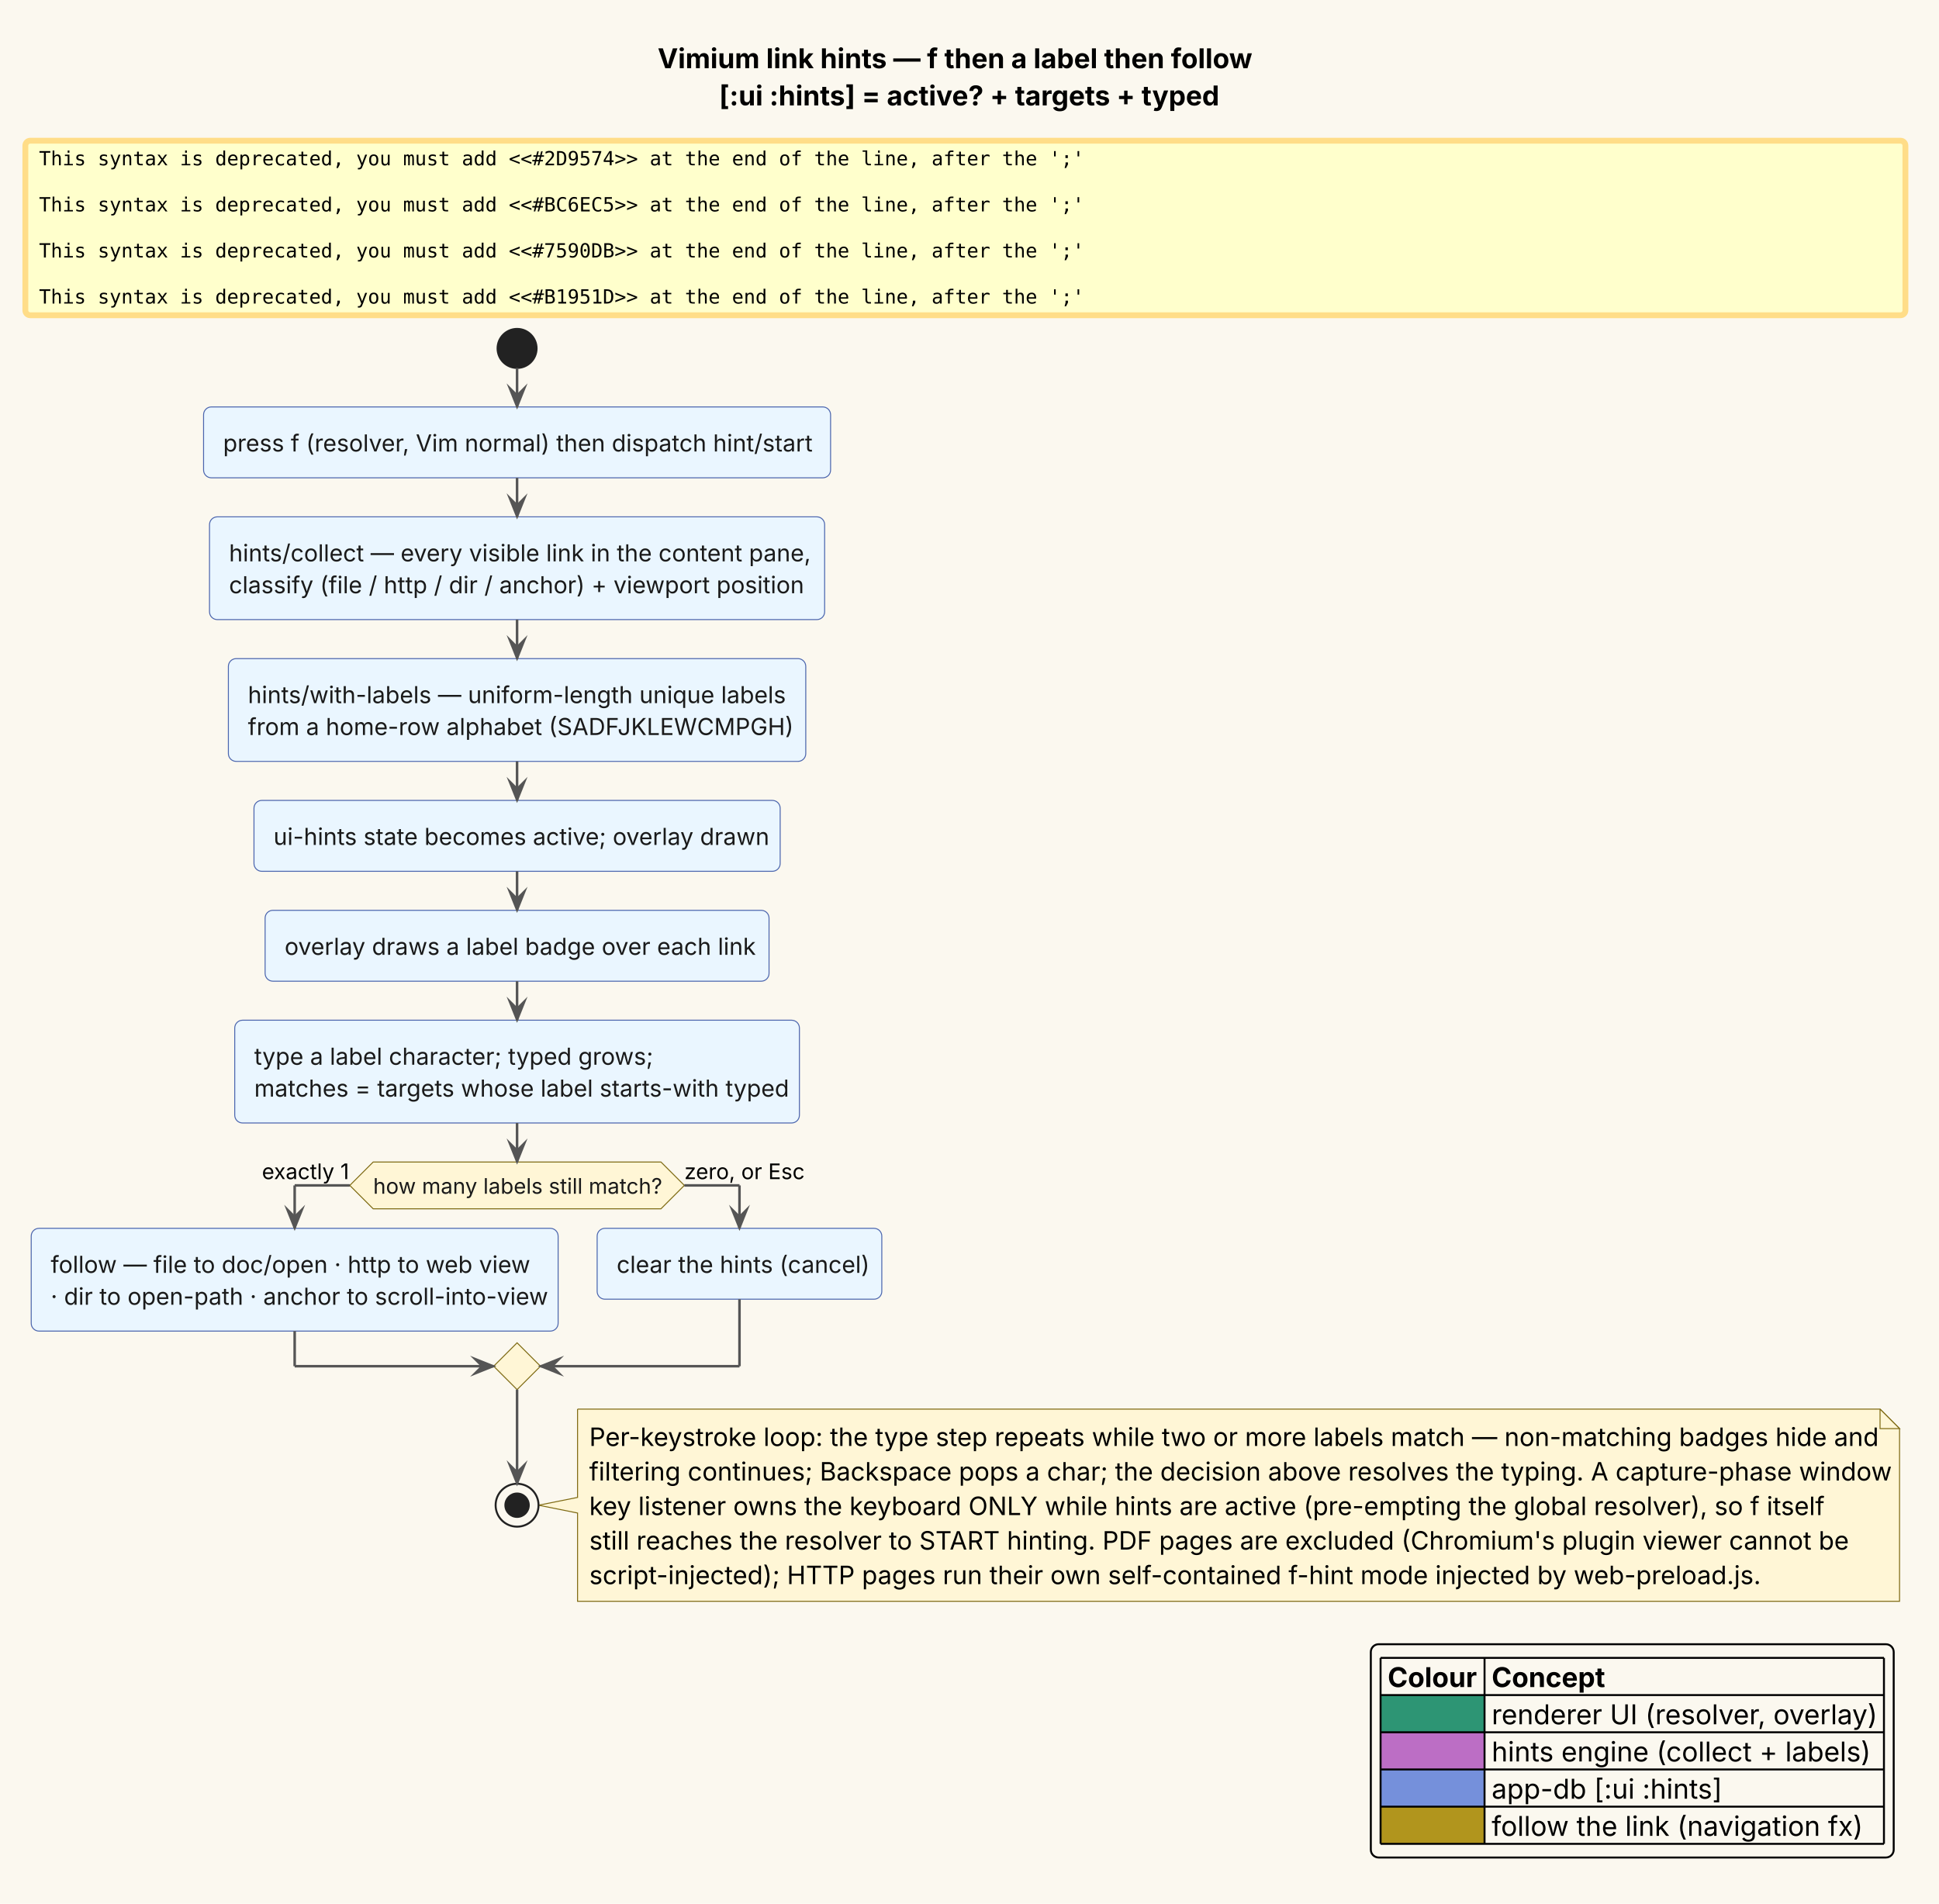
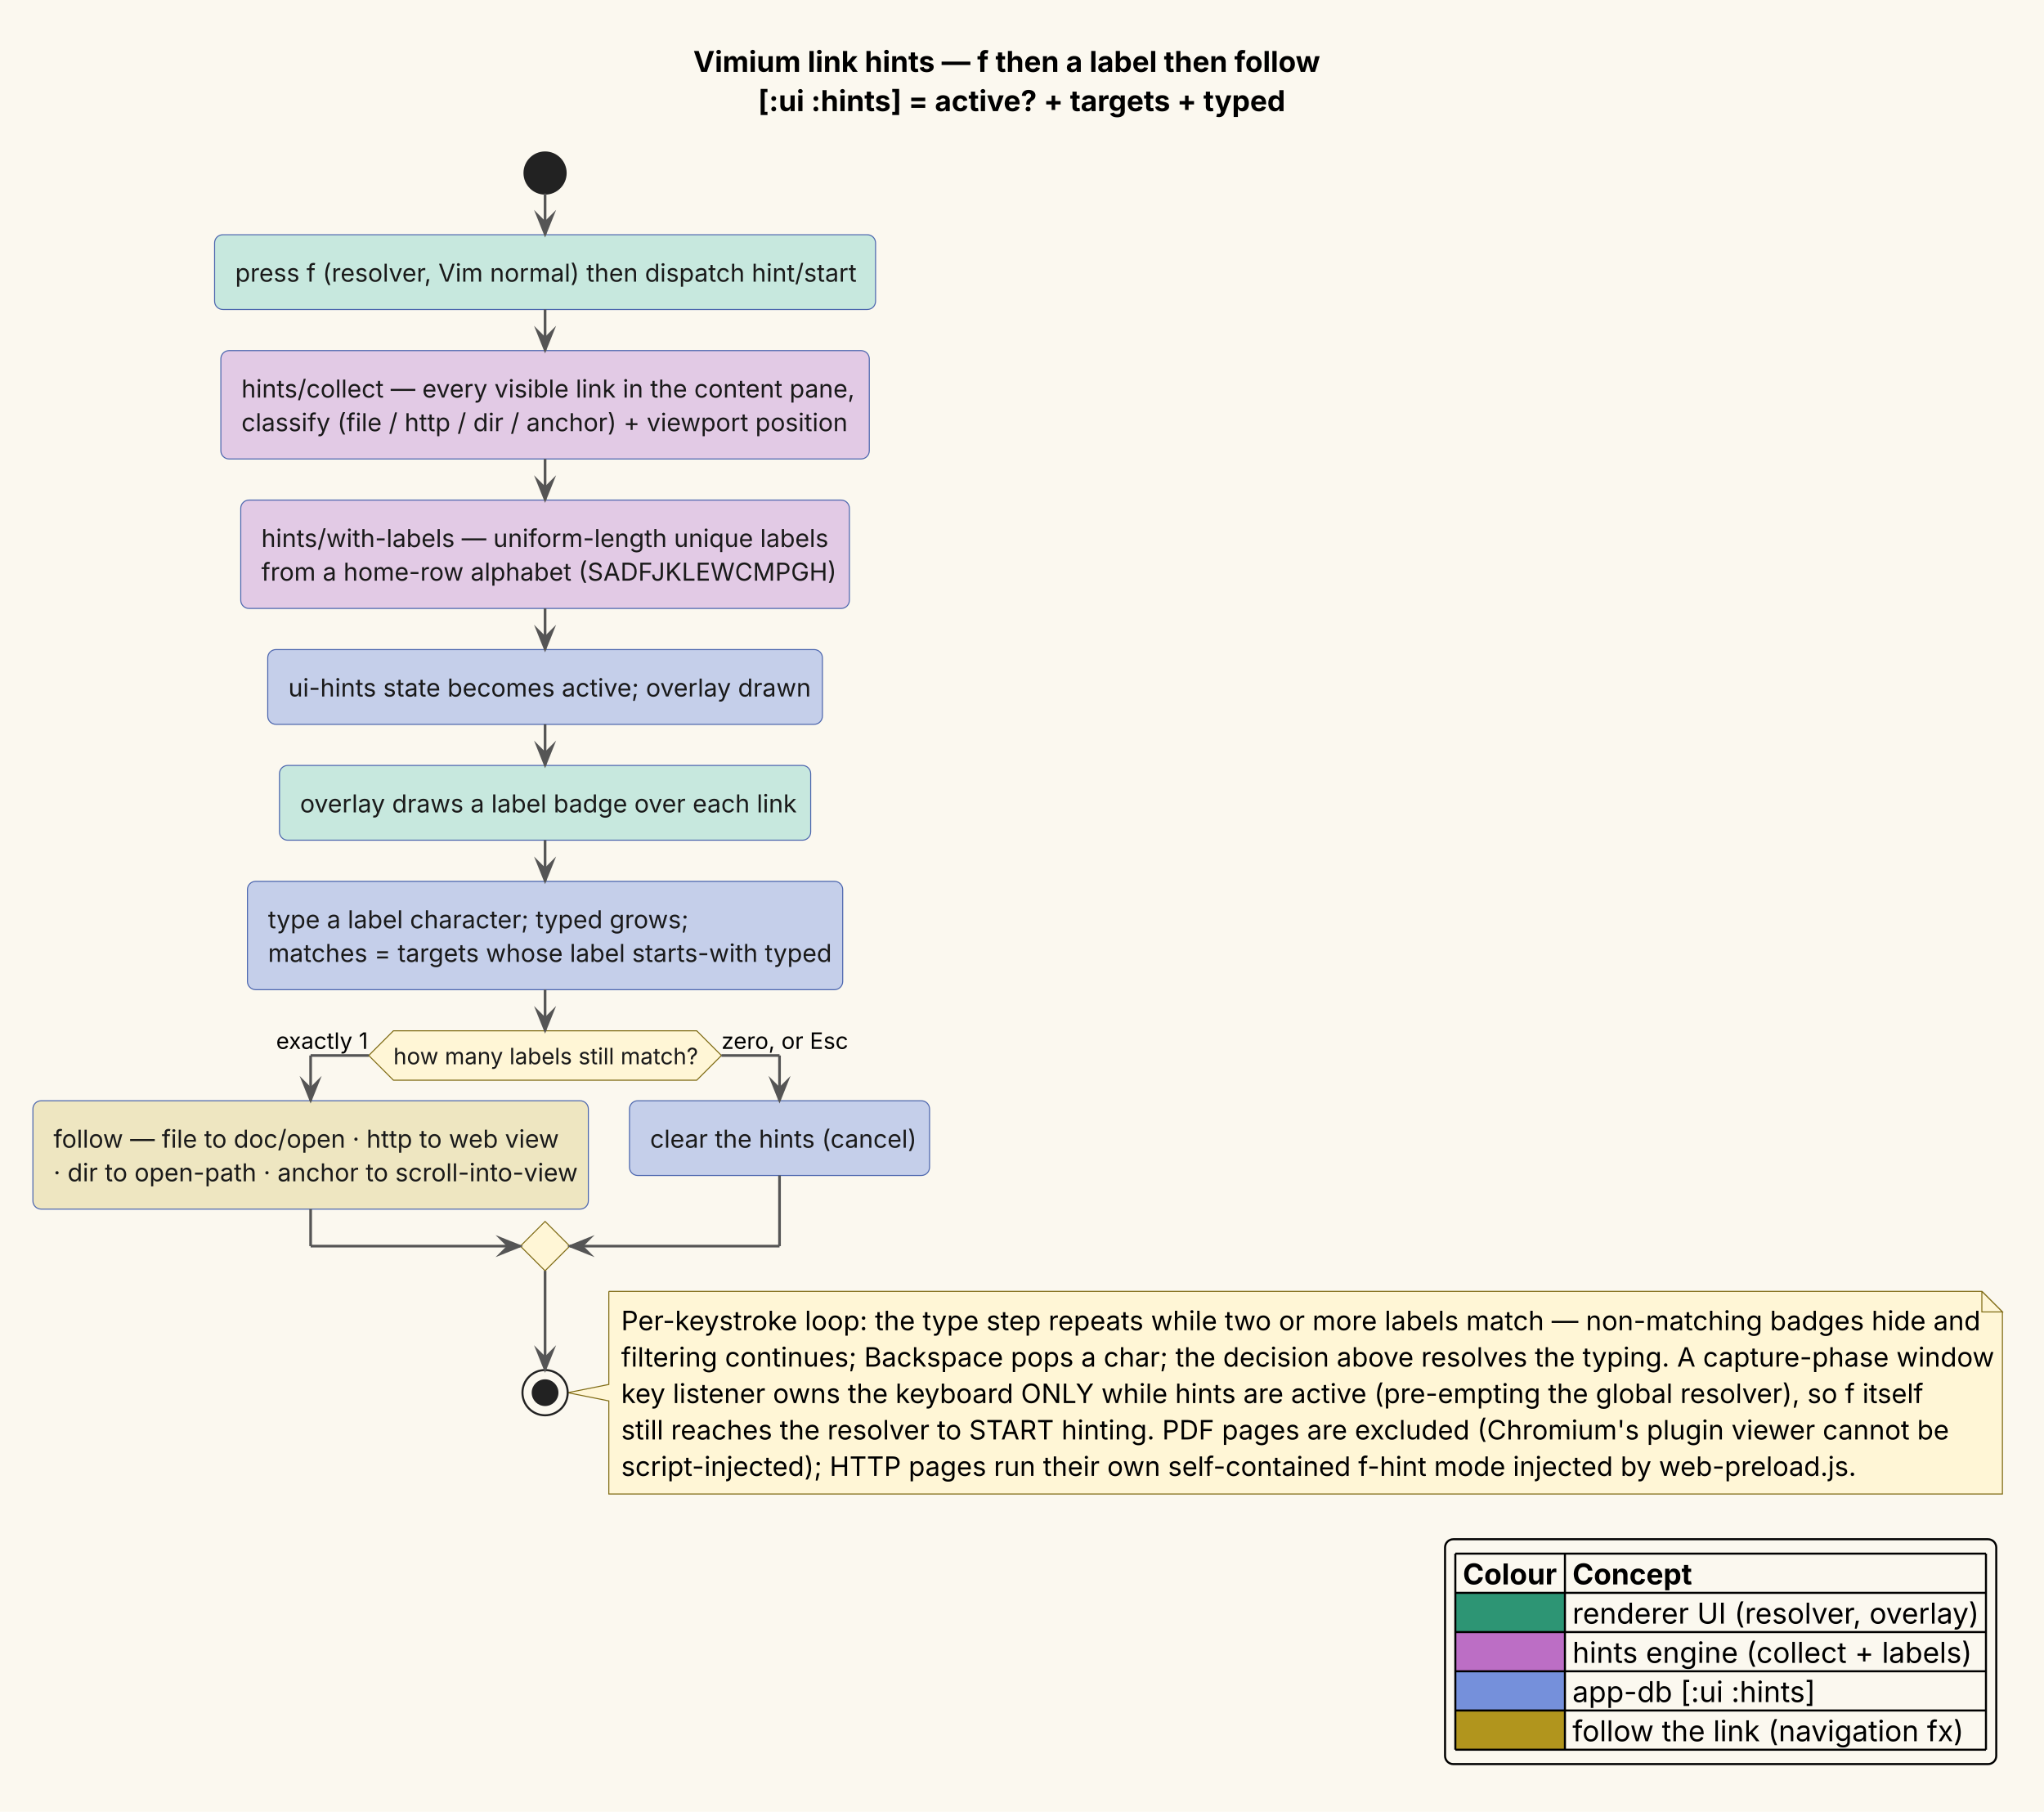
- <svg xmlns="http://www.w3.org/2000/svg" contentStyleType="text/css" data-diagram-type="ACTIVITY" height="976px" preserveAspectRatio="none" style="width:994px;height:976px;background:#FBF8EF;" version="1.1" viewBox="0 0 994 976" width="994px" zoomAndPan="magnify">
+ <svg xmlns="http://www.w3.org/2000/svg" contentStyleType="text/css" data-diagram-type="ACTIVITY" height="881px" preserveAspectRatio="none" style="width:994px;height:881px;background:#FBF8EF;" version="1.1" viewBox="0 0 994 881" width="994px" zoomAndPan="magnify">
  <defs />
  <g>
-     <rect fill="#FBF8EF" height="976" style="stroke:none;stroke-width:1;" width="994" x="0" y="0" />
+     <rect fill="#FBF8EF" height="881" style="stroke:none;stroke-width:1;" width="994" x="0" y="0" />
    <g class="title" data-source-line="6">
      <text fill="#000000" font-family="'Inter, Helvetica, sans-serif'" font-size="14" font-weight="700" lengthAdjust="spacing" textLength="318.513" x="337.133" y="34.966">Vimium link hints — f then a label then follow</text>
      <text fill="#000000" font-family="'Inter, Helvetica, sans-serif'" font-size="14" font-weight="700" lengthAdjust="spacing" textLength="255.471" x="368.654" y="54.034">[:ui :hints] = active? + targets + typed</text>
    </g>
-     <rect fill="#FFFFCC" height="89.48" rx="2.5" ry="2.5" style="stroke:#FFDD88;stroke-width:3;" width="963.779" x="13" y="72.136" />
-     <text fill="#000000" font-family="monospace" font-size="10" lengthAdjust="spacing" textLength="534" x="20" y="84.756">This syntax is deprecated, you must add &lt;&lt;#2D9574&gt;&gt; at the end of the line, after the ';'</text>
-     <text fill="#000000" font-family="monospace" font-size="10" lengthAdjust="spacing" textLength="534" x="20" y="108.376">This syntax is deprecated, you must add &lt;&lt;#BC6EC5&gt;&gt; at the end of the line, after the ';'</text>
-     <text fill="#000000" font-family="monospace" font-size="10" lengthAdjust="spacing" textLength="534" x="20" y="131.996">This syntax is deprecated, you must add &lt;&lt;#7590DB&gt;&gt; at the end of the line, after the ';'</text>
-     <text fill="#000000" font-family="monospace" font-size="10" lengthAdjust="spacing" textLength="534" x="20" y="155.616">This syntax is deprecated, you must add &lt;&lt;#B1951D&gt;&gt; at the end of the line, after the ';'</text>
-     <ellipse cx="265.071" cy="178.616" fill="#222222" rx="10" ry="10" style="stroke:#222222;stroke-width:1;" />
-     <rect fill="#EAF6FF" height="36.344" rx="4" ry="4" style="stroke:#4C66AE;stroke-width:0.5;" width="321.43" x="104.356" y="208.616" />
-     <text fill="#1A1A1A" font-family="'Inter, Helvetica, sans-serif'" font-size="12" lengthAdjust="spacing" textLength="301.43" x="114.356" y="231.444">press f (resolver, Vim normal) then dispatch hint/start</text>
-     <rect fill="#EAF6FF" height="52.688" rx="4" ry="4" style="stroke:#4C66AE;stroke-width:0.5;" width="315.334" x="107.403" y="264.96" />
-     <text fill="#1A1A1A" font-family="'Inter, Helvetica, sans-serif'" font-size="12" lengthAdjust="spacing" textLength="295.334" x="117.403" y="287.788">hints/collect — every visible link in the content pane,</text>
-     <text fill="#1A1A1A" font-family="'Inter, Helvetica, sans-serif'" font-size="12" lengthAdjust="spacing" textLength="289.514" x="117.403" y="304.132">classify (file / http / dir / anchor) + viewport position</text>
-     <rect fill="#EAF6FF" height="52.688" rx="4" ry="4" style="stroke:#4C66AE;stroke-width:0.5;" width="295.99" x="117.076" y="337.648" />
-     <text fill="#1A1A1A" font-family="'Inter, Helvetica, sans-serif'" font-size="12" lengthAdjust="spacing" textLength="275.99" x="127.076" y="360.476">hints/with-labels — uniform-length unique labels</text>
-     <text fill="#1A1A1A" font-family="'Inter, Helvetica, sans-serif'" font-size="12" lengthAdjust="spacing" textLength="269.414" x="127.076" y="376.82">from a home-row alphabet (SADFJKLEWCMPGH)</text>
-     <rect fill="#EAF6FF" height="36.344" rx="4" ry="4" style="stroke:#4C66AE;stroke-width:0.5;" width="269.746" x="130.198" y="410.336" />
-     <text fill="#1A1A1A" font-family="'Inter, Helvetica, sans-serif'" font-size="12" lengthAdjust="spacing" textLength="249.746" x="140.198" y="433.164">ui-hints state becomes active; overlay drawn</text>
-     <rect fill="#EAF6FF" height="36.344" rx="4" ry="4" style="stroke:#4C66AE;stroke-width:0.5;" width="258.334" x="135.904" y="466.68" />
-     <text fill="#1A1A1A" font-family="'Inter, Helvetica, sans-serif'" font-size="12" lengthAdjust="spacing" textLength="238.334" x="145.904" y="489.509">overlay draws a label badge over each link</text>
-     <rect fill="#EAF6FF" height="52.688" rx="4" ry="4" style="stroke:#4C66AE;stroke-width:0.5;" width="289.474" x="120.334" y="523.025" />
-     <text fill="#1A1A1A" font-family="'Inter, Helvetica, sans-serif'" font-size="12" lengthAdjust="spacing" textLength="200.605" x="130.334" y="545.853">type a label character; typed grows;</text>
-     <text fill="#1A1A1A" font-family="'Inter, Helvetica, sans-serif'" font-size="12" lengthAdjust="spacing" textLength="269.474" x="130.334" y="562.197">matches = targets whose label starts-with typed</text>
-     <polygon fill="#FFF6D6" points="191.311,595.713,338.831,595.713,350.831,607.713,338.831,619.713,191.311,619.713,179.311,607.713,191.311,595.713" style="stroke:#7F6B14;stroke-width:0.5;stroke-linejoin:miter;stroke-miterlimit:10;" />
-     <text fill="#1A1A1A" font-family="'Inter, Helvetica, sans-serif'" font-size="11" lengthAdjust="spacing" textLength="147.52" x="191.311" y="611.981">how many labels still match?</text>
-     <text fill="#000000" font-family="'Inter, Helvetica, sans-serif'" font-size="11" lengthAdjust="spacing" textLength="45.045" x="134.266" y="604.49">exactly 1</text>
-     <text fill="#000000" font-family="'Inter, Helvetica, sans-serif'" font-size="11" lengthAdjust="spacing" textLength="59.103" x="350.831" y="604.49">zero, or Esc</text>
-     <rect fill="#EAF6FF" height="52.688" rx="4" ry="4" style="stroke:#4C66AE;stroke-width:0.5;" width="270.118" x="16" y="629.713" />
-     <text fill="#1A1A1A" font-family="'Inter, Helvetica, sans-serif'" font-size="12" lengthAdjust="spacing" textLength="243.962" x="26" y="652.541">follow — file to doc/open · http to web view</text>
-     <text fill="#1A1A1A" font-family="'Inter, Helvetica, sans-serif'" font-size="12" lengthAdjust="spacing" textLength="250.118" x="26" y="668.885">· dir to open-path · anchor to scroll-into-view</text>
-     <rect fill="#EAF6FF" height="36.344" rx="4" ry="4" style="stroke:#4C66AE;stroke-width:0.5;" width="145.929" x="306.118" y="629.713" />
-     <text fill="#1A1A1A" font-family="'Inter, Helvetica, sans-serif'" font-size="12" lengthAdjust="spacing" textLength="125.929" x="316.118" y="652.541">clear the hints (cancel)</text>
-     <polygon fill="#FFF6D6" points="265.071,688.401,277.071,700.401,265.071,712.401,253.071,700.401,265.071,688.401" style="stroke:#7F6B14;stroke-width:0.5;stroke-linejoin:miter;stroke-miterlimit:10;" />
-     <path d="M296.071,722.401 L296.071,767.666 L276.071,771.666 L296.071,775.666 L296.071,820.931 A0,0 0 0 0 296.071,820.931 L973.779,820.931 A0,0 0 0 0 973.779,820.931 L973.779,732.401 L963.779,722.401 L296.071,722.401 A0,0 0 0 0 296.071,722.401" fill="#FFF6D6" style="stroke:#7F6B14;stroke-width:0.5;" />
-     <path d="M963.779,722.401 L963.779,732.401 L973.779,732.401 L963.779,722.401" fill="#FFF6D6" style="stroke:#7F6B14;stroke-width:0.5;" />
-     <text fill="#000000" font-family="'Inter, Helvetica, sans-serif'" font-size="13" lengthAdjust="spacing" textLength="656.708" x="302.071" y="741.298">Per-keystroke loop: the type step repeats while two or more labels match — non-matching badges hide and</text>
-     <text fill="#000000" font-family="'Inter, Helvetica, sans-serif'" font-size="13" lengthAdjust="spacing" textLength="654.498" x="302.071" y="759.004">filtering continues; Backspace pops a char; the decision above resolves the typing. A capture-phase window</text>
-     <text fill="#000000" font-family="'Inter, Helvetica, sans-serif'" font-size="13" lengthAdjust="spacing" textLength="625.937" x="302.071" y="776.71">key listener owns the keyboard ONLY while hints are active (pre-empting the global resolver), so f itself</text>
-     <text fill="#000000" font-family="'Inter, Helvetica, sans-serif'" font-size="13" lengthAdjust="spacing" textLength="637.338" x="302.071" y="794.416">still reaches the resolver to START hinting. PDF pages are excluded (Chromium's plugin viewer cannot be</text>
-     <text fill="#000000" font-family="'Inter, Helvetica, sans-serif'" font-size="13" lengthAdjust="spacing" textLength="587.068" x="302.071" y="812.122">script-injected); HTTP pages run their own self-contained f-hint mode injected by web-preload.js.</text>
-     <ellipse cx="265.071" cy="771.666" fill="none" rx="11" ry="11" style="stroke:#222222;stroke-width:1;" />
-     <ellipse cx="265.071" cy="771.666" fill="#222222" rx="6" ry="6" style="stroke:#222222;stroke-width:1;" />
-     <line style="stroke:#555555;stroke-width:1.3;" x1="265.071" x2="265.071" y1="188.616" y2="208.616" />
-     <polygon fill="#555555" points="261.071,198.616,265.071,208.616,269.071,198.616,265.071,202.616" style="stroke:#555555;stroke-width:1;stroke-linejoin:miter;stroke-miterlimit:10;" />
-     <line style="stroke:#555555;stroke-width:1.3;" x1="265.071" x2="265.071" y1="244.96" y2="264.96" />
-     <polygon fill="#555555" points="261.071,254.96,265.071,264.96,269.071,254.96,265.071,258.96" style="stroke:#555555;stroke-width:1;stroke-linejoin:miter;stroke-miterlimit:10;" />
-     <line style="stroke:#555555;stroke-width:1.3;" x1="265.071" x2="265.071" y1="317.648" y2="337.648" />
-     <polygon fill="#555555" points="261.071,327.648,265.071,337.648,269.071,327.648,265.071,331.648" style="stroke:#555555;stroke-width:1;stroke-linejoin:miter;stroke-miterlimit:10;" />
-     <line style="stroke:#555555;stroke-width:1.3;" x1="265.071" x2="265.071" y1="390.336" y2="410.336" />
-     <polygon fill="#555555" points="261.071,400.336,265.071,410.336,269.071,400.336,265.071,404.336" style="stroke:#555555;stroke-width:1;stroke-linejoin:miter;stroke-miterlimit:10;" />
-     <line style="stroke:#555555;stroke-width:1.3;" x1="265.071" x2="265.071" y1="446.68" y2="466.68" />
-     <polygon fill="#555555" points="261.071,456.68,265.071,466.68,269.071,456.68,265.071,460.68" style="stroke:#555555;stroke-width:1;stroke-linejoin:miter;stroke-miterlimit:10;" />
-     <line style="stroke:#555555;stroke-width:1.3;" x1="265.071" x2="265.071" y1="503.025" y2="523.025" />
-     <polygon fill="#555555" points="261.071,513.025,265.071,523.025,269.071,513.025,265.071,517.025" style="stroke:#555555;stroke-width:1;stroke-linejoin:miter;stroke-miterlimit:10;" />
-     <line style="stroke:#555555;stroke-width:1.3;" x1="179.311" x2="151.059" y1="607.713" y2="607.713" />
-     <line style="stroke:#555555;stroke-width:1.3;" x1="151.059" x2="151.059" y1="607.713" y2="629.713" />
-     <polygon fill="#555555" points="147.059,619.713,151.059,629.713,155.059,619.713,151.059,623.713" style="stroke:#555555;stroke-width:1;stroke-linejoin:miter;stroke-miterlimit:10;" />
-     <line style="stroke:#555555;stroke-width:1.3;" x1="350.831" x2="379.082" y1="607.713" y2="607.713" />
-     <line style="stroke:#555555;stroke-width:1.3;" x1="379.082" x2="379.082" y1="607.713" y2="629.713" />
-     <polygon fill="#555555" points="375.082,619.713,379.082,629.713,383.082,619.713,379.082,623.713" style="stroke:#555555;stroke-width:1;stroke-linejoin:miter;stroke-miterlimit:10;" />
-     <line style="stroke:#555555;stroke-width:1.3;" x1="151.059" x2="151.059" y1="682.401" y2="700.401" />
-     <line style="stroke:#555555;stroke-width:1.3;" x1="151.059" x2="253.071" y1="700.401" y2="700.401" />
-     <polygon fill="#555555" points="243.071,696.401,253.071,700.401,243.071,704.401,247.071,700.401" style="stroke:#555555;stroke-width:1;stroke-linejoin:miter;stroke-miterlimit:10;" />
-     <line style="stroke:#555555;stroke-width:1.3;" x1="379.082" x2="379.082" y1="666.057" y2="700.401" />
-     <line style="stroke:#555555;stroke-width:1.3;" x1="379.082" x2="277.071" y1="700.401" y2="700.401" />
-     <polygon fill="#555555" points="287.071,696.401,277.071,700.401,287.071,704.401,283.071,700.401" style="stroke:#555555;stroke-width:1;stroke-linejoin:miter;stroke-miterlimit:10;" />
-     <line style="stroke:#555555;stroke-width:1.3;" x1="265.071" x2="265.071" y1="575.713" y2="595.713" />
-     <polygon fill="#555555" points="261.071,585.713,265.071,595.713,269.071,585.713,265.071,589.713" style="stroke:#555555;stroke-width:1;stroke-linejoin:miter;stroke-miterlimit:10;" />
-     <line style="stroke:#555555;stroke-width:1.3;" x1="265.071" x2="265.071" y1="712.401" y2="760.666" />
-     <polygon fill="#555555" points="261.071,750.666,265.071,760.666,269.071,750.666,265.071,754.666" style="stroke:#555555;stroke-width:1;stroke-linejoin:miter;stroke-miterlimit:10;" />
+     <ellipse cx="265.071" cy="84.136" fill="#222222" rx="10" ry="10" style="stroke:#222222;stroke-width:1;" />
+     <rect fill="#C7E8DE" height="36.344" rx="4" ry="4" style="stroke:#4C66AE;stroke-width:0.5;" width="321.43" x="104.356" y="114.136" />
+     <text fill="#1A1A1A" font-family="'Inter, Helvetica, sans-serif'" font-size="12" lengthAdjust="spacing" textLength="301.43" x="114.356" y="136.964">press f (resolver, Vim normal) then dispatch hint/start</text>
+     <rect fill="#E2CAE5" height="52.688" rx="4" ry="4" style="stroke:#4C66AE;stroke-width:0.5;" width="315.334" x="107.403" y="170.48" />
+     <text fill="#1A1A1A" font-family="'Inter, Helvetica, sans-serif'" font-size="12" lengthAdjust="spacing" textLength="295.334" x="117.403" y="193.308">hints/collect — every visible link in the content pane,</text>
+     <text fill="#1A1A1A" font-family="'Inter, Helvetica, sans-serif'" font-size="12" lengthAdjust="spacing" textLength="289.514" x="117.403" y="209.652">classify (file / http / dir / anchor) + viewport position</text>
+     <rect fill="#E2CAE5" height="52.688" rx="4" ry="4" style="stroke:#4C66AE;stroke-width:0.5;" width="295.99" x="117.076" y="243.168" />
+     <text fill="#1A1A1A" font-family="'Inter, Helvetica, sans-serif'" font-size="12" lengthAdjust="spacing" textLength="275.99" x="127.076" y="265.996">hints/with-labels — uniform-length unique labels</text>
+     <text fill="#1A1A1A" font-family="'Inter, Helvetica, sans-serif'" font-size="12" lengthAdjust="spacing" textLength="269.414" x="127.076" y="282.34">from a home-row alphabet (SADFJKLEWCMPGH)</text>
+     <rect fill="#C5CFEA" height="36.344" rx="4" ry="4" style="stroke:#4C66AE;stroke-width:0.5;" width="269.746" x="130.198" y="315.856" />
+     <text fill="#1A1A1A" font-family="'Inter, Helvetica, sans-serif'" font-size="12" lengthAdjust="spacing" textLength="249.746" x="140.198" y="338.685">ui-hints state becomes active; overlay drawn</text>
+     <rect fill="#C7E8DE" height="36.344" rx="4" ry="4" style="stroke:#4C66AE;stroke-width:0.5;" width="258.334" x="135.904" y="372.2" />
+     <text fill="#1A1A1A" font-family="'Inter, Helvetica, sans-serif'" font-size="12" lengthAdjust="spacing" textLength="238.334" x="145.904" y="395.029">overlay draws a label badge over each link</text>
+     <rect fill="#C5CFEA" height="52.688" rx="4" ry="4" style="stroke:#4C66AE;stroke-width:0.5;" width="289.474" x="120.334" y="428.545" />
+     <text fill="#1A1A1A" font-family="'Inter, Helvetica, sans-serif'" font-size="12" lengthAdjust="spacing" textLength="200.605" x="130.334" y="451.373">type a label character; typed grows;</text>
+     <text fill="#1A1A1A" font-family="'Inter, Helvetica, sans-serif'" font-size="12" lengthAdjust="spacing" textLength="269.474" x="130.334" y="467.717">matches = targets whose label starts-with typed</text>
+     <polygon fill="#FFF6D6" points="191.311,501.233,338.831,501.233,350.831,513.233,338.831,525.233,191.311,525.233,179.311,513.233,191.311,501.233" style="stroke:#7F6B14;stroke-width:0.5;stroke-linejoin:miter;stroke-miterlimit:10;" />
+     <text fill="#1A1A1A" font-family="'Inter, Helvetica, sans-serif'" font-size="11" lengthAdjust="spacing" textLength="147.52" x="191.311" y="517.501">how many labels still match?</text>
+     <text fill="#000000" font-family="'Inter, Helvetica, sans-serif'" font-size="11" lengthAdjust="spacing" textLength="45.045" x="134.266" y="510.01">exactly 1</text>
+     <text fill="#000000" font-family="'Inter, Helvetica, sans-serif'" font-size="11" lengthAdjust="spacing" textLength="59.103" x="350.831" y="510.01">zero, or Esc</text>
+     <rect fill="#EEE6C1" height="52.688" rx="4" ry="4" style="stroke:#4C66AE;stroke-width:0.5;" width="270.118" x="16" y="535.233" />
+     <text fill="#1A1A1A" font-family="'Inter, Helvetica, sans-serif'" font-size="12" lengthAdjust="spacing" textLength="243.962" x="26" y="558.061">follow — file to doc/open · http to web view</text>
+     <text fill="#1A1A1A" font-family="'Inter, Helvetica, sans-serif'" font-size="12" lengthAdjust="spacing" textLength="250.118" x="26" y="574.405">· dir to open-path · anchor to scroll-into-view</text>
+     <rect fill="#C5CFEA" height="36.344" rx="4" ry="4" style="stroke:#4C66AE;stroke-width:0.5;" width="145.929" x="306.118" y="535.233" />
+     <text fill="#1A1A1A" font-family="'Inter, Helvetica, sans-serif'" font-size="12" lengthAdjust="spacing" textLength="125.929" x="316.118" y="558.061">clear the hints (cancel)</text>
+     <polygon fill="#FFF6D6" points="265.071,593.921,277.071,605.921,265.071,617.921,253.071,605.921,265.071,593.921" style="stroke:#7F6B14;stroke-width:0.5;stroke-linejoin:miter;stroke-miterlimit:10;" />
+     <path d="M296.071,627.921 L296.071,673.186 L276.071,677.186 L296.071,681.186 L296.071,726.451 A0,0 0 0 0 296.071,726.451 L973.779,726.451 A0,0 0 0 0 973.779,726.451 L973.779,637.921 L963.779,627.921 L296.071,627.921 A0,0 0 0 0 296.071,627.921" fill="#FFF6D6" style="stroke:#7F6B14;stroke-width:0.5;" />
+     <path d="M963.779,627.921 L963.779,637.921 L973.779,637.921 L963.779,627.921" fill="#FFF6D6" style="stroke:#7F6B14;stroke-width:0.5;" />
+     <text fill="#000000" font-family="'Inter, Helvetica, sans-serif'" font-size="13" lengthAdjust="spacing" textLength="656.708" x="302.071" y="646.818">Per-keystroke loop: the type step repeats while two or more labels match — non-matching badges hide and</text>
+     <text fill="#000000" font-family="'Inter, Helvetica, sans-serif'" font-size="13" lengthAdjust="spacing" textLength="654.498" x="302.071" y="664.524">filtering continues; Backspace pops a char; the decision above resolves the typing. A capture-phase window</text>
+     <text fill="#000000" font-family="'Inter, Helvetica, sans-serif'" font-size="13" lengthAdjust="spacing" textLength="625.937" x="302.071" y="682.23">key listener owns the keyboard ONLY while hints are active (pre-empting the global resolver), so f itself</text>
+     <text fill="#000000" font-family="'Inter, Helvetica, sans-serif'" font-size="13" lengthAdjust="spacing" textLength="637.338" x="302.071" y="699.936">still reaches the resolver to START hinting. PDF pages are excluded (Chromium's plugin viewer cannot be</text>
+     <text fill="#000000" font-family="'Inter, Helvetica, sans-serif'" font-size="13" lengthAdjust="spacing" textLength="587.068" x="302.071" y="717.642">script-injected); HTTP pages run their own self-contained f-hint mode injected by web-preload.js.</text>
+     <ellipse cx="265.071" cy="677.186" fill="none" rx="11" ry="11" style="stroke:#222222;stroke-width:1;" />
+     <ellipse cx="265.071" cy="677.186" fill="#222222" rx="6" ry="6" style="stroke:#222222;stroke-width:1;" />
+     <line style="stroke:#555555;stroke-width:1.3;" x1="265.071" x2="265.071" y1="94.136" y2="114.136" />
+     <polygon fill="#555555" points="261.071,104.136,265.071,114.136,269.071,104.136,265.071,108.136" style="stroke:#555555;stroke-width:1;stroke-linejoin:miter;stroke-miterlimit:10;" />
+     <line style="stroke:#555555;stroke-width:1.3;" x1="265.071" x2="265.071" y1="150.48" y2="170.48" />
+     <polygon fill="#555555" points="261.071,160.48,265.071,170.48,269.071,160.48,265.071,164.48" style="stroke:#555555;stroke-width:1;stroke-linejoin:miter;stroke-miterlimit:10;" />
+     <line style="stroke:#555555;stroke-width:1.3;" x1="265.071" x2="265.071" y1="223.168" y2="243.168" />
+     <polygon fill="#555555" points="261.071,233.168,265.071,243.168,269.071,233.168,265.071,237.168" style="stroke:#555555;stroke-width:1;stroke-linejoin:miter;stroke-miterlimit:10;" />
+     <line style="stroke:#555555;stroke-width:1.3;" x1="265.071" x2="265.071" y1="295.856" y2="315.856" />
+     <polygon fill="#555555" points="261.071,305.856,265.071,315.856,269.071,305.856,265.071,309.856" style="stroke:#555555;stroke-width:1;stroke-linejoin:miter;stroke-miterlimit:10;" />
+     <line style="stroke:#555555;stroke-width:1.3;" x1="265.071" x2="265.071" y1="352.2" y2="372.2" />
+     <polygon fill="#555555" points="261.071,362.2,265.071,372.2,269.071,362.2,265.071,366.2" style="stroke:#555555;stroke-width:1;stroke-linejoin:miter;stroke-miterlimit:10;" />
+     <line style="stroke:#555555;stroke-width:1.3;" x1="265.071" x2="265.071" y1="408.545" y2="428.545" />
+     <polygon fill="#555555" points="261.071,418.545,265.071,428.545,269.071,418.545,265.071,422.545" style="stroke:#555555;stroke-width:1;stroke-linejoin:miter;stroke-miterlimit:10;" />
+     <line style="stroke:#555555;stroke-width:1.3;" x1="179.311" x2="151.059" y1="513.233" y2="513.233" />
+     <line style="stroke:#555555;stroke-width:1.3;" x1="151.059" x2="151.059" y1="513.233" y2="535.233" />
+     <polygon fill="#555555" points="147.059,525.233,151.059,535.233,155.059,525.233,151.059,529.233" style="stroke:#555555;stroke-width:1;stroke-linejoin:miter;stroke-miterlimit:10;" />
+     <line style="stroke:#555555;stroke-width:1.3;" x1="350.831" x2="379.082" y1="513.233" y2="513.233" />
+     <line style="stroke:#555555;stroke-width:1.3;" x1="379.082" x2="379.082" y1="513.233" y2="535.233" />
+     <polygon fill="#555555" points="375.082,525.233,379.082,535.233,383.082,525.233,379.082,529.233" style="stroke:#555555;stroke-width:1;stroke-linejoin:miter;stroke-miterlimit:10;" />
+     <line style="stroke:#555555;stroke-width:1.3;" x1="151.059" x2="151.059" y1="587.921" y2="605.921" />
+     <line style="stroke:#555555;stroke-width:1.3;" x1="151.059" x2="253.071" y1="605.921" y2="605.921" />
+     <polygon fill="#555555" points="243.071,601.921,253.071,605.921,243.071,609.921,247.071,605.921" style="stroke:#555555;stroke-width:1;stroke-linejoin:miter;stroke-miterlimit:10;" />
+     <line style="stroke:#555555;stroke-width:1.3;" x1="379.082" x2="379.082" y1="571.577" y2="605.921" />
+     <line style="stroke:#555555;stroke-width:1.3;" x1="379.082" x2="277.071" y1="605.921" y2="605.921" />
+     <polygon fill="#555555" points="287.071,601.921,277.071,605.921,287.071,609.921,283.071,605.921" style="stroke:#555555;stroke-width:1;stroke-linejoin:miter;stroke-miterlimit:10;" />
+     <line style="stroke:#555555;stroke-width:1.3;" x1="265.071" x2="265.071" y1="481.233" y2="501.233" />
+     <polygon fill="#555555" points="261.071,491.233,265.071,501.233,269.071,491.233,265.071,495.233" style="stroke:#555555;stroke-width:1;stroke-linejoin:miter;stroke-miterlimit:10;" />
+     <line style="stroke:#555555;stroke-width:1.3;" x1="265.071" x2="265.071" y1="617.921" y2="666.186" />
+     <polygon fill="#555555" points="261.071,656.186,265.071,666.186,269.071,656.186,265.071,660.186" style="stroke:#555555;stroke-width:1;stroke-linejoin:miter;stroke-miterlimit:10;" />
    <g class="legend" data-source-line="38">
-       <rect fill="none" height="109.34" rx="4" ry="4" style="stroke:#000000;stroke-width:1;" width="268.047" x="702.732" y="842.931" />
-       <text fill="#000000" font-family="'Inter, Helvetica, sans-serif'" font-size="14" font-weight="700" lengthAdjust="spacing" textLength="46.018" x="711.372" y="864.897">Colour</text>
-       <text fill="#000000" font-family="'Inter, Helvetica, sans-serif'" font-size="14" font-weight="700" lengthAdjust="spacing" textLength="57.344" x="764.67" y="864.897">Concept</text>
-       <rect fill="#2D9574" height="19.068" style="stroke:none;stroke-width:1;" width="53.298" x="707.732" y="868.999" />
-       <text fill="#000000" font-family="'Inter, Helvetica, sans-serif'" font-size="14" lengthAdjust="spacing" textLength="3.64" x="707.732" y="883.965"> </text>
-       <text fill="#000000" font-family="'Inter, Helvetica, sans-serif'" font-size="14" lengthAdjust="spacing" textLength="197.469" x="764.67" y="883.965">renderer UI (resolver, overlay)</text>
-       <rect fill="#BC6EC5" height="19.068" style="stroke:none;stroke-width:1;" width="53.298" x="707.732" y="888.067" />
-       <text fill="#000000" font-family="'Inter, Helvetica, sans-serif'" font-size="14" lengthAdjust="spacing" textLength="3.64" x="707.732" y="903.033"> </text>
-       <text fill="#000000" font-family="'Inter, Helvetica, sans-serif'" font-size="14" lengthAdjust="spacing" textLength="189.335" x="764.67" y="903.033">hints engine (collect + labels)</text>
-       <rect fill="#7590DB" height="19.068" style="stroke:none;stroke-width:1;" width="53.298" x="707.732" y="907.135" />
-       <text fill="#000000" font-family="'Inter, Helvetica, sans-serif'" font-size="14" lengthAdjust="spacing" textLength="3.64" x="707.732" y="922.101"> </text>
-       <text fill="#000000" font-family="'Inter, Helvetica, sans-serif'" font-size="14" lengthAdjust="spacing" textLength="115.738" x="764.67" y="922.101">app-db [:ui :hints]</text>
-       <rect fill="#B1951D" height="19.068" style="stroke:none;stroke-width:1;" width="53.298" x="707.732" y="926.203" />
-       <text fill="#000000" font-family="'Inter, Helvetica, sans-serif'" font-size="14" lengthAdjust="spacing" textLength="3.64" x="707.732" y="941.169"> </text>
-       <text fill="#000000" font-family="'Inter, Helvetica, sans-serif'" font-size="14" lengthAdjust="spacing" textLength="189.601" x="764.67" y="941.169">follow the link (navigation fx)</text>
-       <line style="stroke:#000000;stroke-width:1;" x1="707.732" x2="965.779" y1="849.931" y2="849.931" />
-       <line style="stroke:#000000;stroke-width:1;" x1="707.732" x2="965.779" y1="868.999" y2="868.999" />
-       <line style="stroke:#000000;stroke-width:1;" x1="707.732" x2="965.779" y1="888.067" y2="888.067" />
-       <line style="stroke:#000000;stroke-width:1;" x1="707.732" x2="965.779" y1="907.135" y2="907.135" />
-       <line style="stroke:#000000;stroke-width:1;" x1="707.732" x2="965.779" y1="926.203" y2="926.203" />
-       <line style="stroke:#000000;stroke-width:1;" x1="707.732" x2="965.779" y1="945.271" y2="945.271" />
-       <line style="stroke:#000000;stroke-width:1;" x1="707.732" x2="707.732" y1="849.931" y2="945.271" />
-       <line style="stroke:#000000;stroke-width:1;" x1="761.03" x2="761.03" y1="849.931" y2="945.271" />
-       <line style="stroke:#000000;stroke-width:1;" x1="965.779" x2="965.779" y1="849.931" y2="945.271" />
+       <rect fill="none" height="109.34" rx="4" ry="4" style="stroke:#000000;stroke-width:1;" width="268.047" x="702.732" y="748.451" />
+       <text fill="#000000" font-family="'Inter, Helvetica, sans-serif'" font-size="14" font-weight="700" lengthAdjust="spacing" textLength="46.018" x="711.372" y="770.417">Colour</text>
+       <text fill="#000000" font-family="'Inter, Helvetica, sans-serif'" font-size="14" font-weight="700" lengthAdjust="spacing" textLength="57.344" x="764.67" y="770.417">Concept</text>
+       <rect fill="#2D9574" height="19.068" style="stroke:none;stroke-width:1;" width="53.298" x="707.732" y="774.519" />
+       <text fill="#000000" font-family="'Inter, Helvetica, sans-serif'" font-size="14" lengthAdjust="spacing" textLength="14.56" x="707.732" y="789.485">    </text>
+       <text fill="#000000" font-family="'Inter, Helvetica, sans-serif'" font-size="14" lengthAdjust="spacing" textLength="197.469" x="764.67" y="789.485">renderer UI (resolver, overlay)</text>
+       <rect fill="#BC6EC5" height="19.068" style="stroke:none;stroke-width:1;" width="53.298" x="707.732" y="793.587" />
+       <text fill="#000000" font-family="'Inter, Helvetica, sans-serif'" font-size="14" lengthAdjust="spacing" textLength="14.56" x="707.732" y="808.553">    </text>
+       <text fill="#000000" font-family="'Inter, Helvetica, sans-serif'" font-size="14" lengthAdjust="spacing" textLength="189.335" x="764.67" y="808.553">hints engine (collect + labels)</text>
+       <rect fill="#7590DB" height="19.068" style="stroke:none;stroke-width:1;" width="53.298" x="707.732" y="812.655" />
+       <text fill="#000000" font-family="'Inter, Helvetica, sans-serif'" font-size="14" lengthAdjust="spacing" textLength="14.56" x="707.732" y="827.621">    </text>
+       <text fill="#000000" font-family="'Inter, Helvetica, sans-serif'" font-size="14" lengthAdjust="spacing" textLength="115.738" x="764.67" y="827.621">app-db [:ui :hints]</text>
+       <rect fill="#B1951D" height="19.068" style="stroke:none;stroke-width:1;" width="53.298" x="707.732" y="831.723" />
+       <text fill="#000000" font-family="'Inter, Helvetica, sans-serif'" font-size="14" lengthAdjust="spacing" textLength="14.56" x="707.732" y="846.689">    </text>
+       <text fill="#000000" font-family="'Inter, Helvetica, sans-serif'" font-size="14" lengthAdjust="spacing" textLength="189.601" x="764.67" y="846.689">follow the link (navigation fx)</text>
+       <line style="stroke:#000000;stroke-width:1;" x1="707.732" x2="965.779" y1="755.451" y2="755.451" />
+       <line style="stroke:#000000;stroke-width:1;" x1="707.732" x2="965.779" y1="774.519" y2="774.519" />
+       <line style="stroke:#000000;stroke-width:1;" x1="707.732" x2="965.779" y1="793.587" y2="793.587" />
+       <line style="stroke:#000000;stroke-width:1;" x1="707.732" x2="965.779" y1="812.655" y2="812.655" />
+       <line style="stroke:#000000;stroke-width:1;" x1="707.732" x2="965.779" y1="831.723" y2="831.723" />
+       <line style="stroke:#000000;stroke-width:1;" x1="707.732" x2="965.779" y1="850.791" y2="850.791" />
+       <line style="stroke:#000000;stroke-width:1;" x1="707.732" x2="707.732" y1="755.451" y2="850.791" />
+       <line style="stroke:#000000;stroke-width:1;" x1="761.03" x2="761.03" y1="755.451" y2="850.791" />
+       <line style="stroke:#000000;stroke-width:1;" x1="965.779" x2="965.779" y1="755.451" y2="850.791" />
    </g>
  </g>
</svg>
